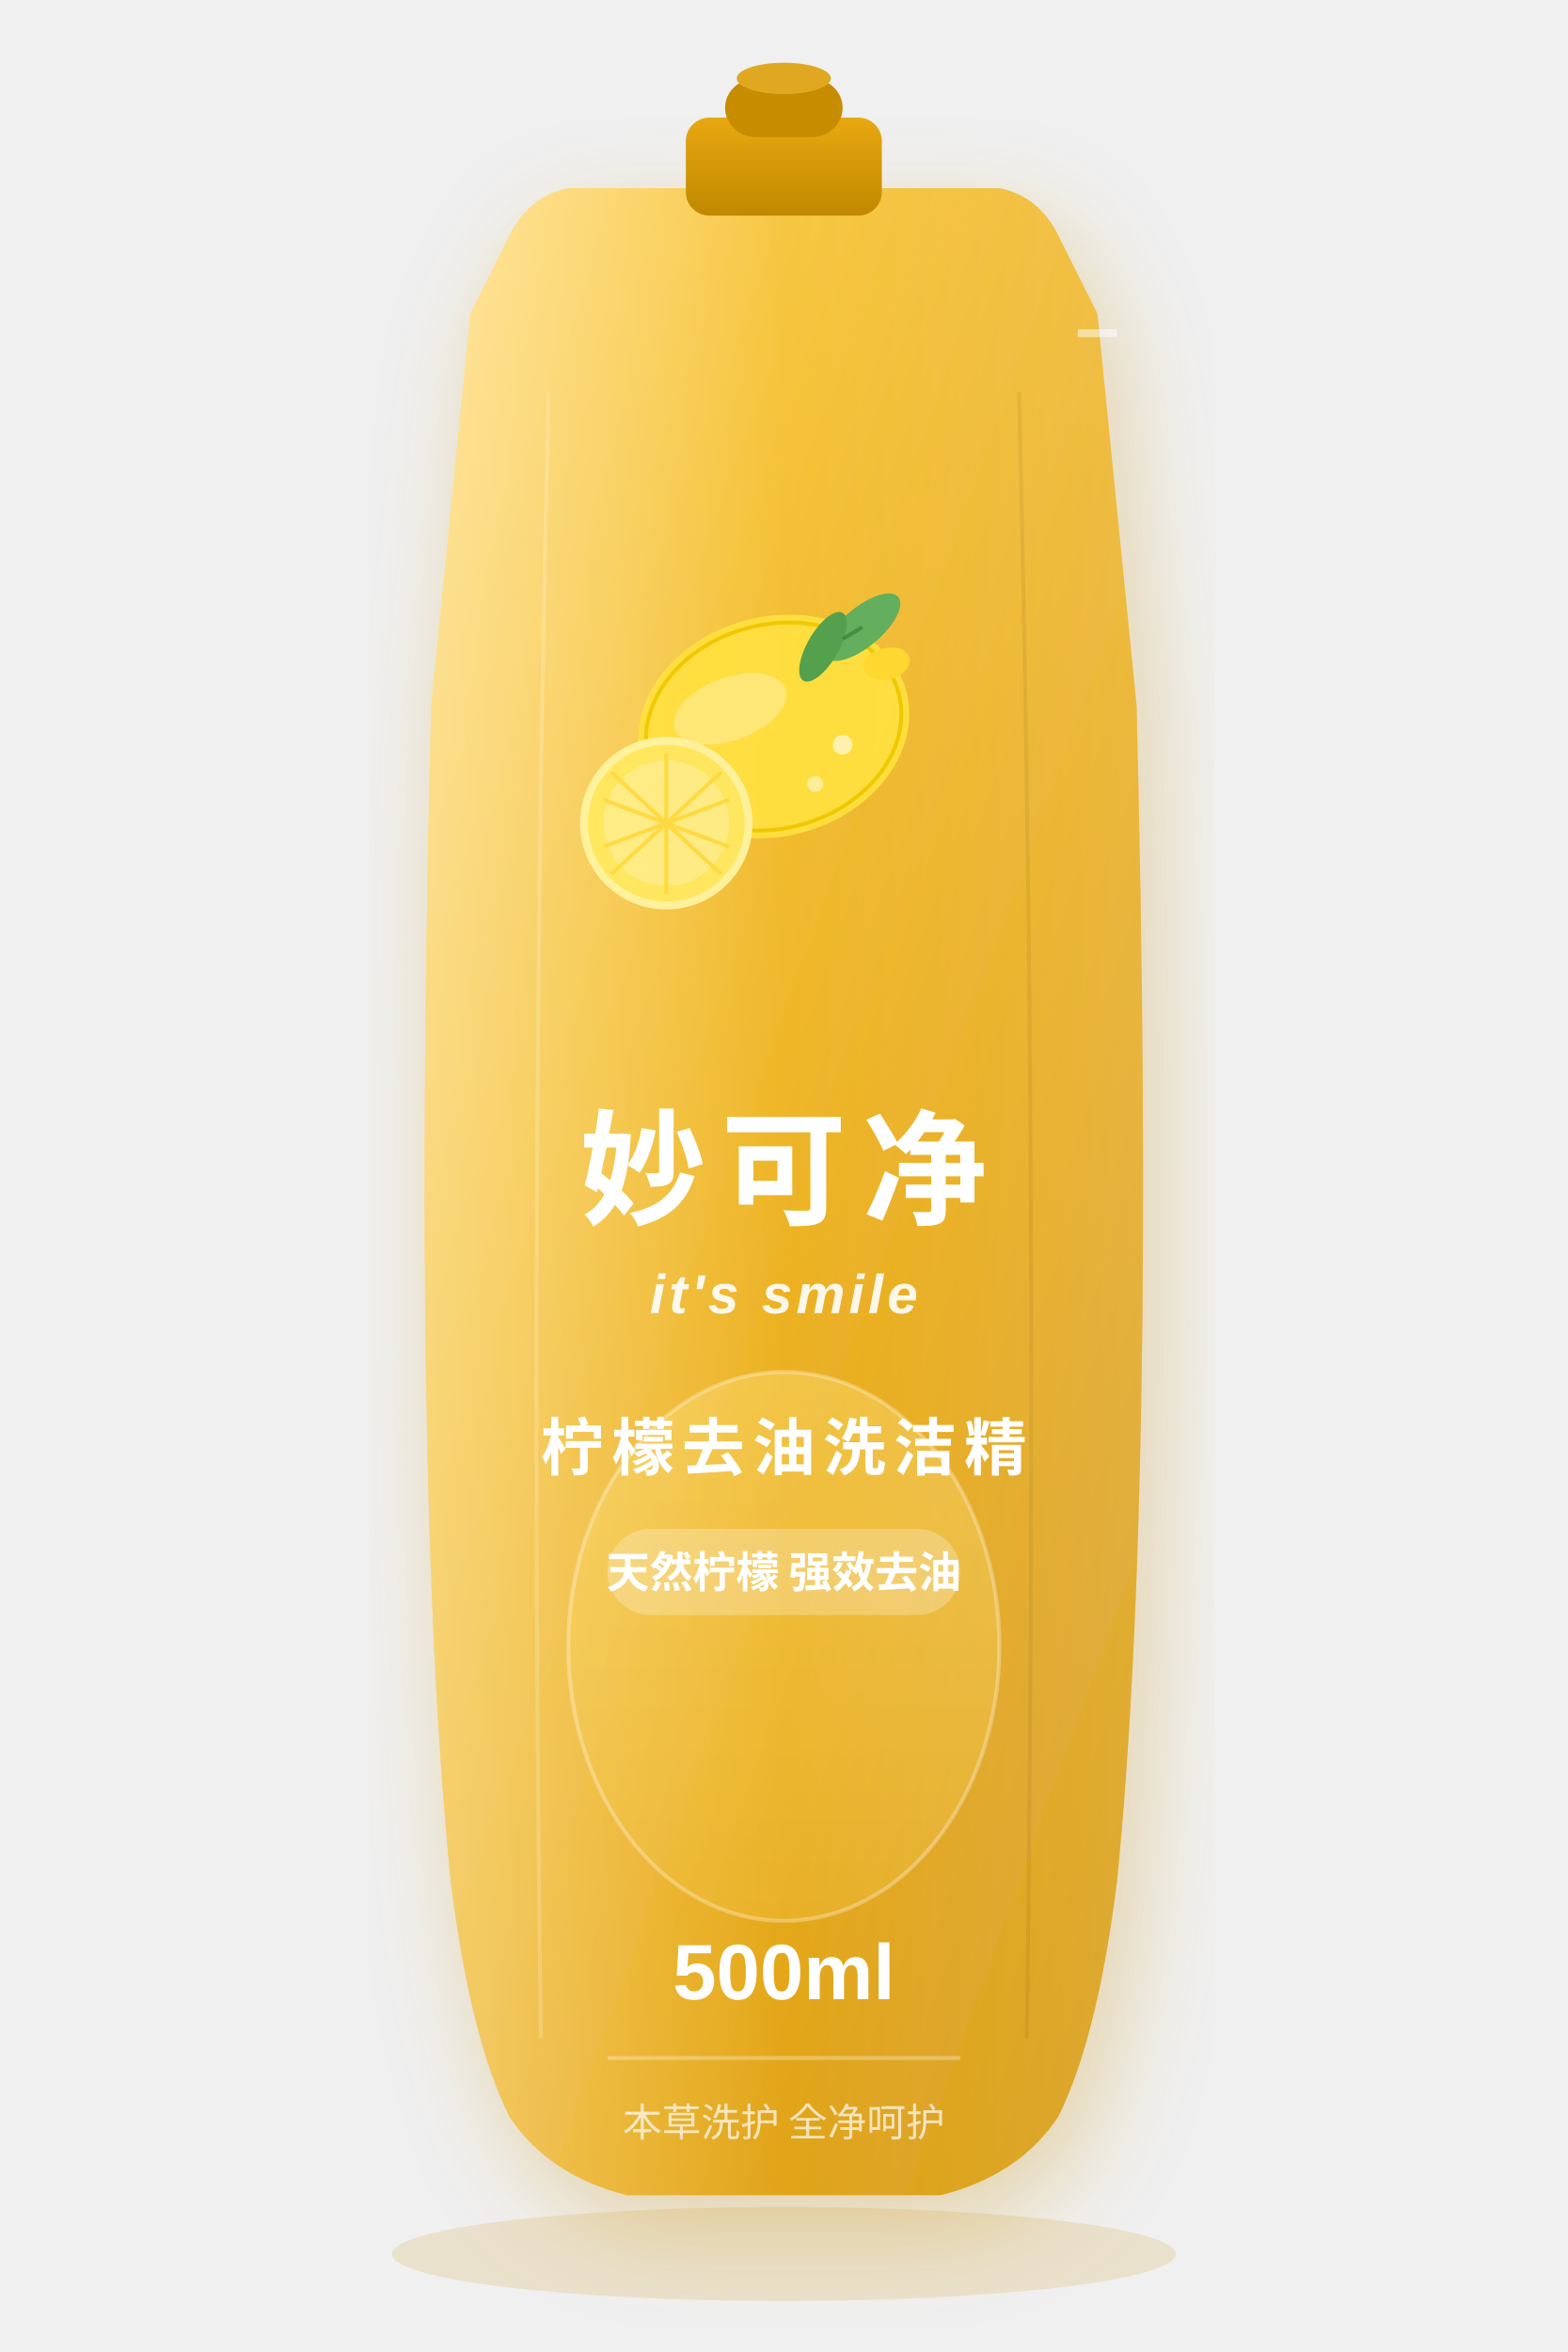
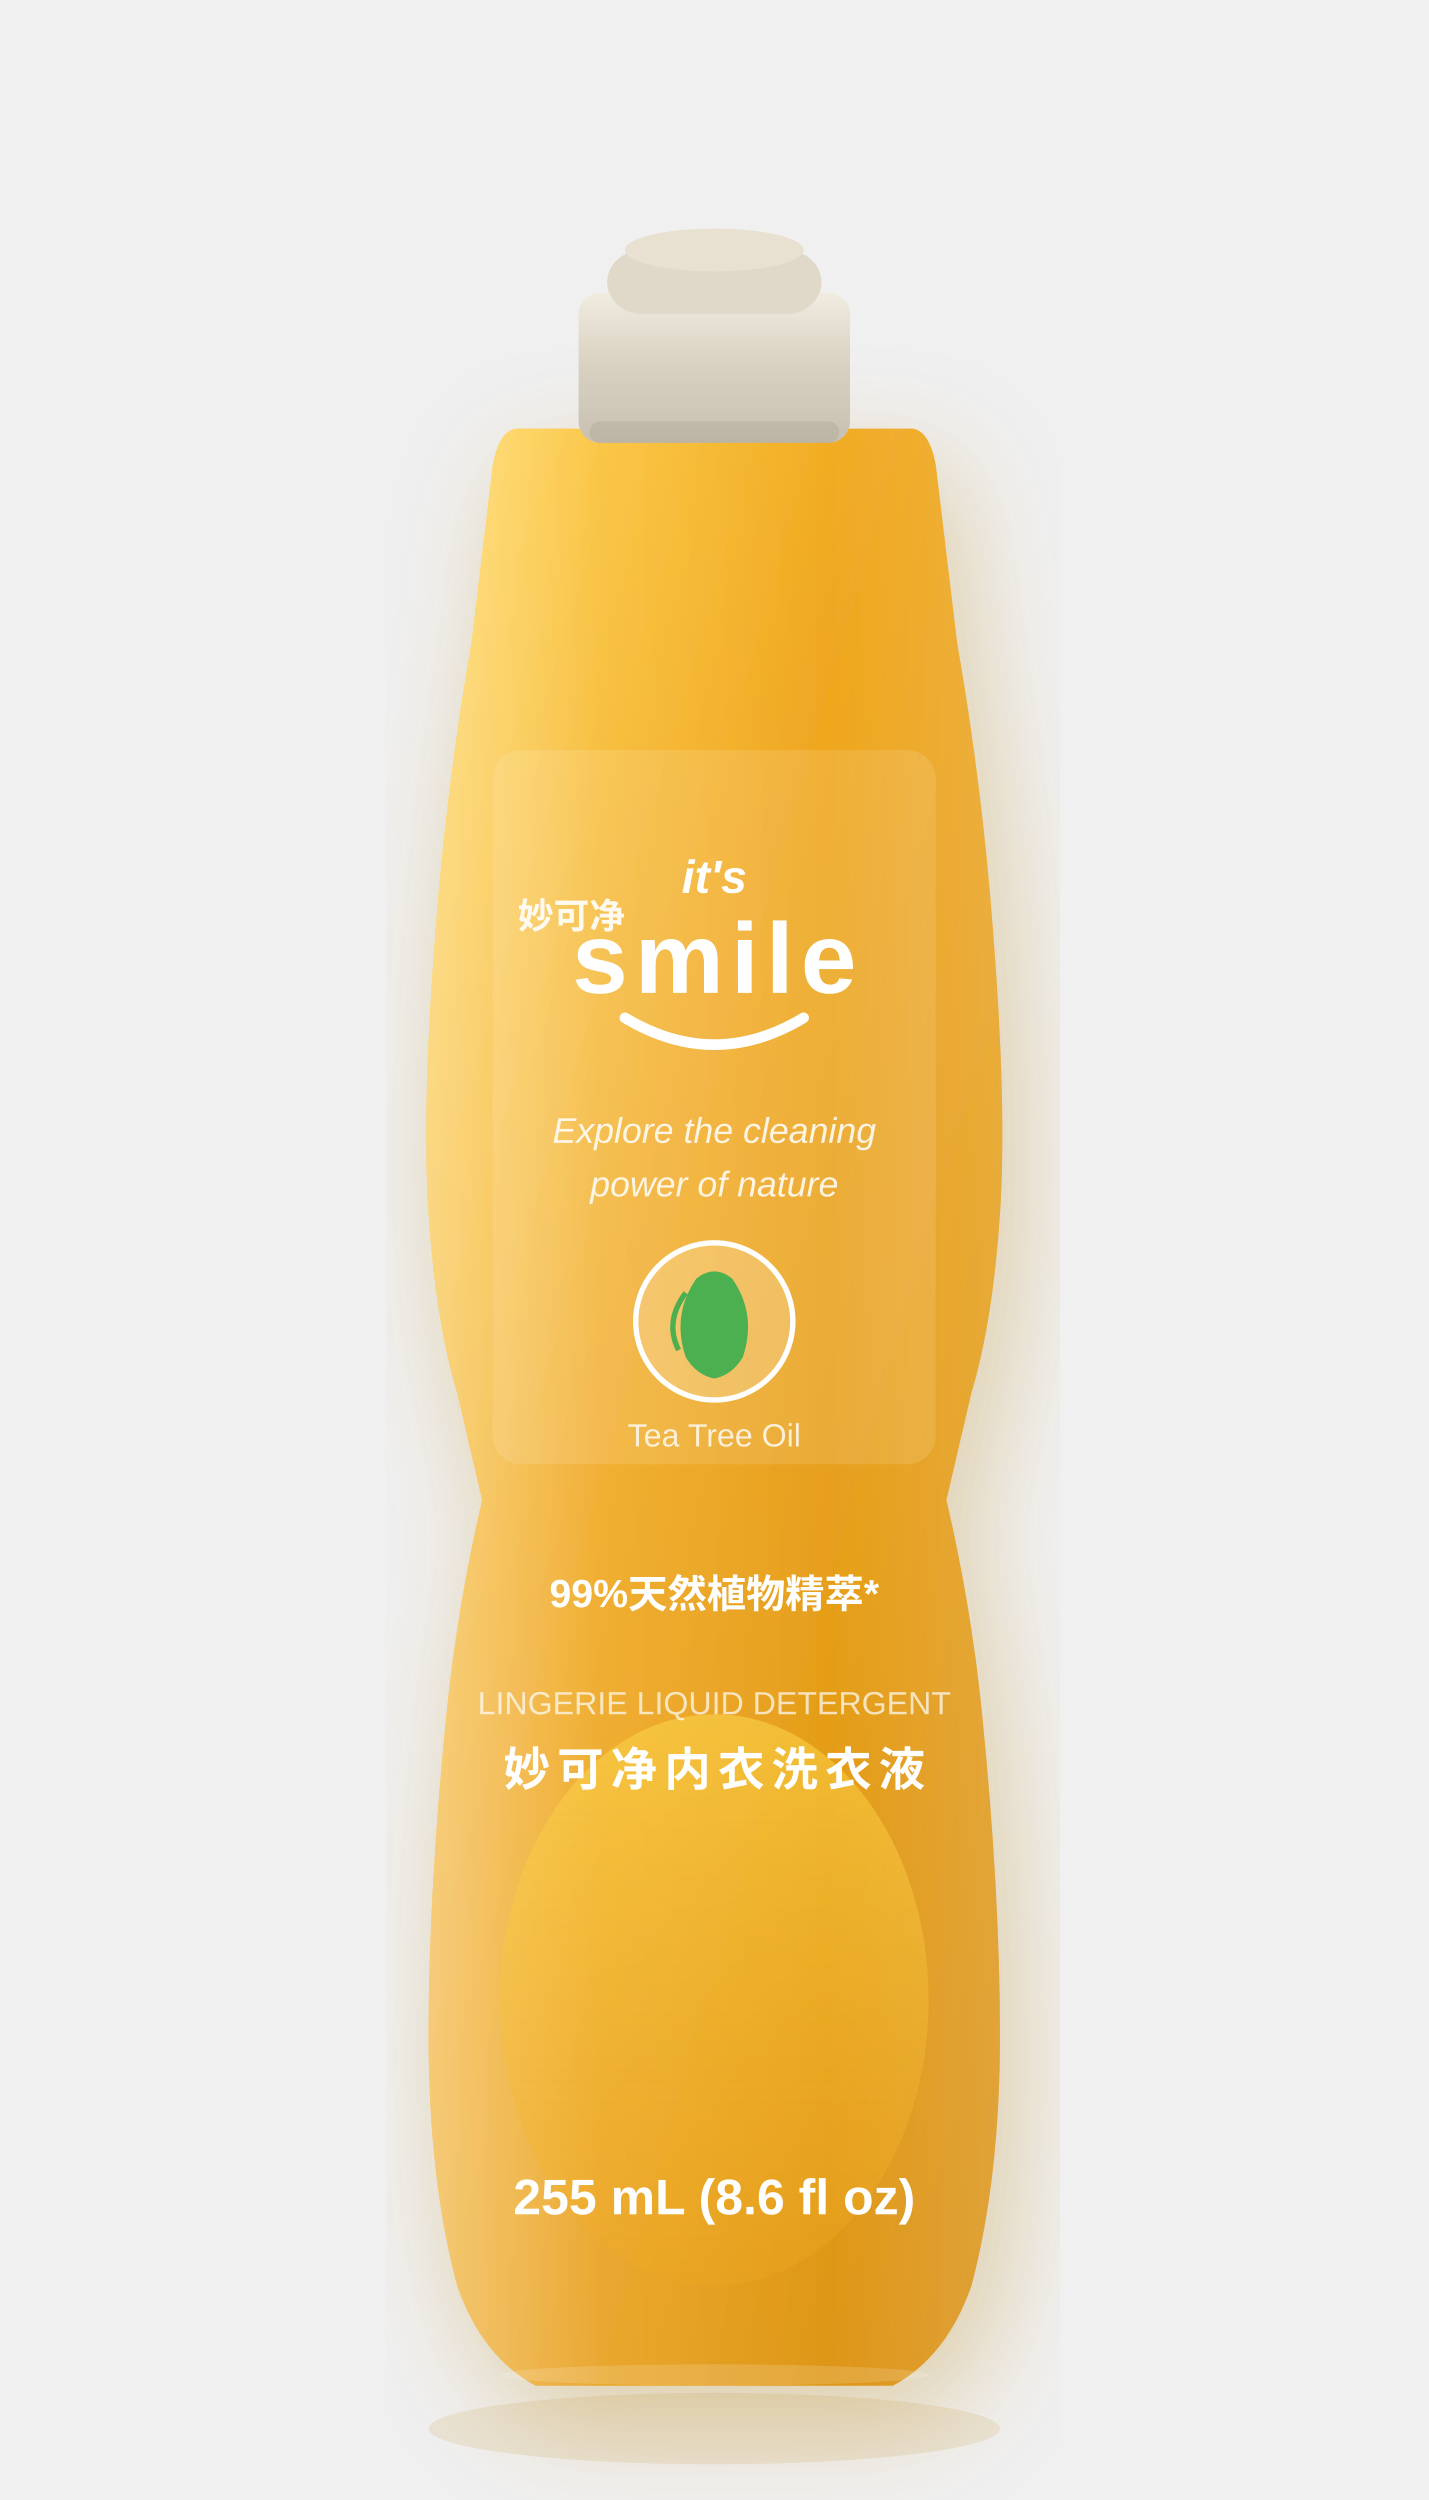
- <svg xmlns="http://www.w3.org/2000/svg" viewBox="0 0 400 600" width="400" height="600">
+ <svg xmlns="http://www.w3.org/2000/svg" viewBox="0 0 400 700" width="400" height="700">
  <defs>
-     <linearGradient id="lBagBody" x1="0" y1="0" x2="1" y2="1">
-       <stop offset="0%" stop-color="#FFD86B" />
-       <stop offset="30%" stop-color="#F5C030" />
-       <stop offset="60%" stop-color="#E8A810" />
-       <stop offset="100%" stop-color="#D09000" />
+     <linearGradient id="yBody" x1="0" y1="0" x2="1" y2="1">
+       <stop offset="0%" stop-color="#FFD040" />
+       <stop offset="40%" stop-color="#F0A820" />
+       <stop offset="100%" stop-color="#D89010" />
    </linearGradient>
-     <linearGradient id="lBagShine" x1="0" y1="0" x2="1" y2="0">
-       <stop offset="0%" stop-color="rgba(255,255,255,0.35)" />
-       <stop offset="50%" stop-color="rgba(255,255,255,0.05)" />
-       <stop offset="100%" stop-color="rgba(255,255,255,0.2)" />
+     <linearGradient id="yShine" x1="0" y1="0" x2="1" y2="0">
+       <stop offset="0%" stop-color="rgba(255,255,255,0.4)" />
+       <stop offset="30%" stop-color="rgba(255,255,255,0.1)" />
+       <stop offset="70%" stop-color="rgba(255,255,255,0)" />
+       <stop offset="100%" stop-color="rgba(255,255,255,0.15)" />
    </linearGradient>
-     <linearGradient id="lCapGrad" x1="0" y1="0" x2="0" y2="1">
-       <stop offset="0%" stop-color="#E8A810" />
-       <stop offset="100%" stop-color="#C08800" />
+     <linearGradient id="yCap" x1="0" y1="0" x2="0" y2="1">
+       <stop offset="0%" stop-color="#F0ECE0" />
+       <stop offset="50%" stop-color="#D8D0C0" />
+       <stop offset="100%" stop-color="#C8C0B0" />
    </linearGradient>
-     <linearGradient id="lLiquidGrad" x1="0" y1="0" x2="0" y2="1">
-       <stop offset="0%" stop-color="#FFE88B" />
-       <stop offset="100%" stop-color="#F0C040" />
+     <linearGradient id="yLiquid" x1="0" y1="0" x2="0" y2="1">
+       <stop offset="0%" stop-color="rgba(255,220,80,0.5)" />
+       <stop offset="100%" stop-color="rgba(240,168,32,0.3)" />
    </linearGradient>
-     <filter id="lShadow">
-       <feDropShadow dx="4" dy="8" stdDeviation="12" flood-color="rgba(200,140,0,0.3)" />
+     <filter id="yShadow">
+       <feDropShadow dx="5" dy="10" stdDeviation="15" flood-color="rgba(180,120,0,0.3)" />
    </filter>
  </defs>
-   <ellipse cx="200" cy="575" rx="100" ry="12" fill="rgba(200,140,0,0.15)" />
-   <path d="M120,80 L130,60 Q135,50 145,48 L255,48 Q265,50 270,60 L280,80 L290,180 Q295,380 285,480 Q280,520 270,540 Q260,555 240,560 L160,560 Q140,555 130,540 Q120,520 115,480 Q105,380 110,180 Z" fill="url(#lBagBody)" filter="url(#lShadow)" />
-   <path d="M120,80 L130,60 Q135,50 145,48 L255,48 Q265,50 270,60 L280,80 L290,180 Q295,380 285,480 Q280,520 270,540 Q260,555 240,560 L160,560 Q140,555 130,540 Q120,520 115,480 Q105,380 110,180 Z" fill="url(#lBagShine)" />
-   <path d="M140,100 Q135,300 138,520" stroke="rgba(255,255,255,0.18)" stroke-width="1" fill="none" />
-   <path d="M260,100 Q265,300 262,520" stroke="rgba(0,0,0,0.06)" stroke-width="1" fill="none" />
-   <rect x="175" y="30" width="50" height="25" rx="6" fill="url(#lCapGrad)" />
-   <rect x="185" y="20" width="30" height="15" rx="8" fill="#C88C00" />
-   <ellipse cx="200" cy="20" rx="12" ry="4" fill="#E0A820" />
-   <path d="M275,85 L285,85" stroke="rgba(255,255,255,0.5)" stroke-width="2" />
-   <ellipse cx="200" cy="420" rx="55" ry="70" fill="url(#lLiquidGrad)" opacity="0.35" />
-   <ellipse cx="200" cy="420" rx="55" ry="70" fill="none" stroke="rgba(255,255,255,0.3)" stroke-width="1" />
-   <g transform="translate(200,195)" opacity="0.95">
-     <ellipse cx="0" cy="-10" rx="35" ry="28" fill="#FFE040" transform="rotate(-15)" />
-     <ellipse cx="0" cy="-10" rx="33" ry="26" fill="none" stroke="#F0C800" stroke-width="1" transform="rotate(-15)" />
-     <ellipse cx="32" cy="-18" rx="6" ry="4" fill="#FFD830" transform="rotate(-15)" />
-     <ellipse cx="-8" cy="-18" rx="15" ry="8" fill="rgba(255,255,255,0.3)" transform="rotate(-20)" />
-     <circle cx="-30" cy="15" r="22" fill="#FFF3A0" />
-     <circle cx="-30" cy="15" r="20" fill="#FFE860" />
-     <circle cx="-30" cy="15" r="16" fill="#FFF0A0" opacity="0.6" />
-     <line x1="-30" y1="-3" x2="-30" y2="33" stroke="#FFDA40" stroke-width="1" />
-     <line x1="-46" y1="9" x2="-14" y2="21" stroke="#FFDA40" stroke-width="1" />
-     <line x1="-46" y1="21" x2="-14" y2="9" stroke="#FFDA40" stroke-width="1" />
-     <line x1="-44" y1="2" x2="-16" y2="28" stroke="#FFDA40" stroke-width="1" />
-     <line x1="-44" y1="28" x2="-16" y2="2" stroke="#FFDA40" stroke-width="1" />
-     <ellipse cx="20" cy="-35" rx="12" ry="5" fill="#5DAE5F" transform="rotate(-40,20,-35)" />
-     <ellipse cx="10" cy="-30" rx="10" ry="4" fill="#4D9E4F" transform="rotate(-60,10,-30)" />
-     <line x1="15" y1="-32" x2="20" y2="-35" stroke="#3D8E3F" stroke-width="1" />
-     <circle cx="15" cy="-5" r="2.5" fill="rgba(255,255,255,0.6)" />
-     <circle cx="8" cy="5" r="2" fill="rgba(255,255,255,0.5)" />
-   </g>
-   <text x="200" y="310" text-anchor="middle" font-family="Arial, sans-serif" font-size="32" font-weight="800" fill="white" letter-spacing="4">妙可净</text>
-   <text x="200" y="335" text-anchor="middle" font-family="Arial, sans-serif" font-size="14" font-weight="600" fill="rgba(255,255,255,0.9)" font-style="italic" letter-spacing="1">it's smile</text>
-   <text x="200" y="375" text-anchor="middle" font-family="Arial, sans-serif" font-size="16" font-weight="700" fill="white" letter-spacing="2">柠檬去油洗洁精</text>
-   <rect x="155" y="390" width="90" height="22" rx="11" fill="rgba(255,255,255,0.25)" />
-   <text x="200" y="405" text-anchor="middle" font-family="Arial, sans-serif" font-size="11" fill="white" font-weight="600">天然柠檬 强效去油</text>
-   <text x="200" y="510" text-anchor="middle" font-family="Arial, sans-serif" font-size="20" font-weight="700" fill="white">500ml</text>
-   <line x1="155" y1="525" x2="245" y2="525" stroke="rgba(255,255,255,0.3)" stroke-width="1" />
-   <text x="200" y="545" text-anchor="middle" font-family="Arial, sans-serif" font-size="10" fill="rgba(255,255,255,0.7)">本草洗护 全净呵护</text>
+   <ellipse cx="200" cy="680" rx="80" ry="10" fill="rgba(180,120,0,0.12)" />
+   <path d="     M145,120     Q140,120 138,130 L132,180     Q125,220 122,260     Q118,310 120,340     Q122,370 128,390     L135,420     Q128,450 125,480     Q120,530 120,570     Q120,610 128,640     Q135,660 150,668     L250,668     Q265,660 272,640     Q280,610 280,570     Q280,530 275,480     Q272,450 265,420     L272,390     Q278,370 280,340     Q282,310 278,260     Q275,220 268,180     L262,130     Q260,120 255,120     Z   " fill="url(#yBody)" filter="url(#yShadow)" />
+   <path d="     M145,120     Q140,120 138,130 L132,180     Q125,220 122,260     Q118,310 120,340     Q122,370 128,390     L135,420     Q128,450 125,480     Q120,530 120,570     Q120,610 128,640     Q135,660 150,668     L250,668     Q265,660 272,640     Q280,610 280,570     Q280,530 275,480     Q272,450 265,420     L272,390     Q278,370 280,340     Q282,310 278,260     Q275,220 268,180     L262,130     Q260,120 255,120     Z   " fill="url(#yShine)" />
+   <ellipse cx="200" cy="560" rx="60" ry="80" fill="url(#yLiquid)" />
+   <rect x="162" y="82" width="76" height="42" rx="6" fill="url(#yCap)" />
+   <rect x="170" y="70" width="60" height="18" rx="10" fill="#E0D8C8" />
+   <ellipse cx="200" cy="70" rx="25" ry="6" fill="#E8E0D0" />
+   <rect x="165" y="118" width="70" height="6" rx="3" fill="rgba(0,0,0,0.06)" />
+   <rect x="138" y="210" width="124" height="200" rx="8" fill="rgba(255,255,255,0.12)" />
+   <text x="200" y="250" text-anchor="middle" font-family="Arial,sans-serif" font-size="13" font-weight="700" fill="white" font-style="italic">it's</text>
+   <text x="200" y="278" text-anchor="middle" font-family="Arial,sans-serif" font-size="28" font-weight="900" fill="white" letter-spacing="2">smile</text>
+   <path d="M175,285 Q200,300 225,285" stroke="white" stroke-width="3" fill="none" stroke-linecap="round" />
+   <text x="175" y="260" text-anchor="end" font-family="Arial,sans-serif" font-size="10" font-weight="700" fill="rgba(255,255,255,0.9)">妙可净</text>
+   <text x="200" y="320" text-anchor="middle" font-family="Arial,sans-serif" font-size="10" fill="rgba(255,255,255,0.85)" font-style="italic">Explore the cleaning</text>
+   <text x="200" y="335" text-anchor="middle" font-family="Arial,sans-serif" font-size="10" fill="rgba(255,255,255,0.85)" font-style="italic">power of nature</text>
+   <circle cx="200" cy="370" r="22" fill="rgba(255,255,255,0.2)" stroke="white" stroke-width="1.5" />
+   <path d="M195,358 Q188,368 192,380 Q195,385 200,386 Q205,385 208,380 Q212,368 205,358 Q200,354 195,358Z" fill="#4CAF50" />
+   <path d="M192,362 Q186,370 190,378" fill="none" stroke="#4CAF50" stroke-width="1.5" />
+   <text x="200" y="405" text-anchor="middle" font-family="Arial,sans-serif" font-size="9" fill="rgba(255,255,255,0.8)">Tea Tree Oil</text>
+   <text x="200" y="450" text-anchor="middle" font-family="Arial,sans-serif" font-size="11" font-weight="700" fill="white">99%天然植物精萃*</text>
+   <text x="200" y="480" text-anchor="middle" font-family="Arial,sans-serif" font-size="9" fill="rgba(255,255,255,0.7)">LINGERIE LIQUID DETERGENT</text>
+   <text x="200" y="500" text-anchor="middle" font-family="Arial,sans-serif" font-size="13" font-weight="700" fill="white" letter-spacing="2">妙可净内衣洗衣液</text>
+   <text x="200" y="620" text-anchor="middle" font-family="Arial,sans-serif" font-size="14" font-weight="600" fill="white">255 mL (8.6 fl oz)</text>
+   <ellipse cx="200" cy="665" rx="60" ry="3" fill="rgba(255,255,255,0.15)" />
</svg>
